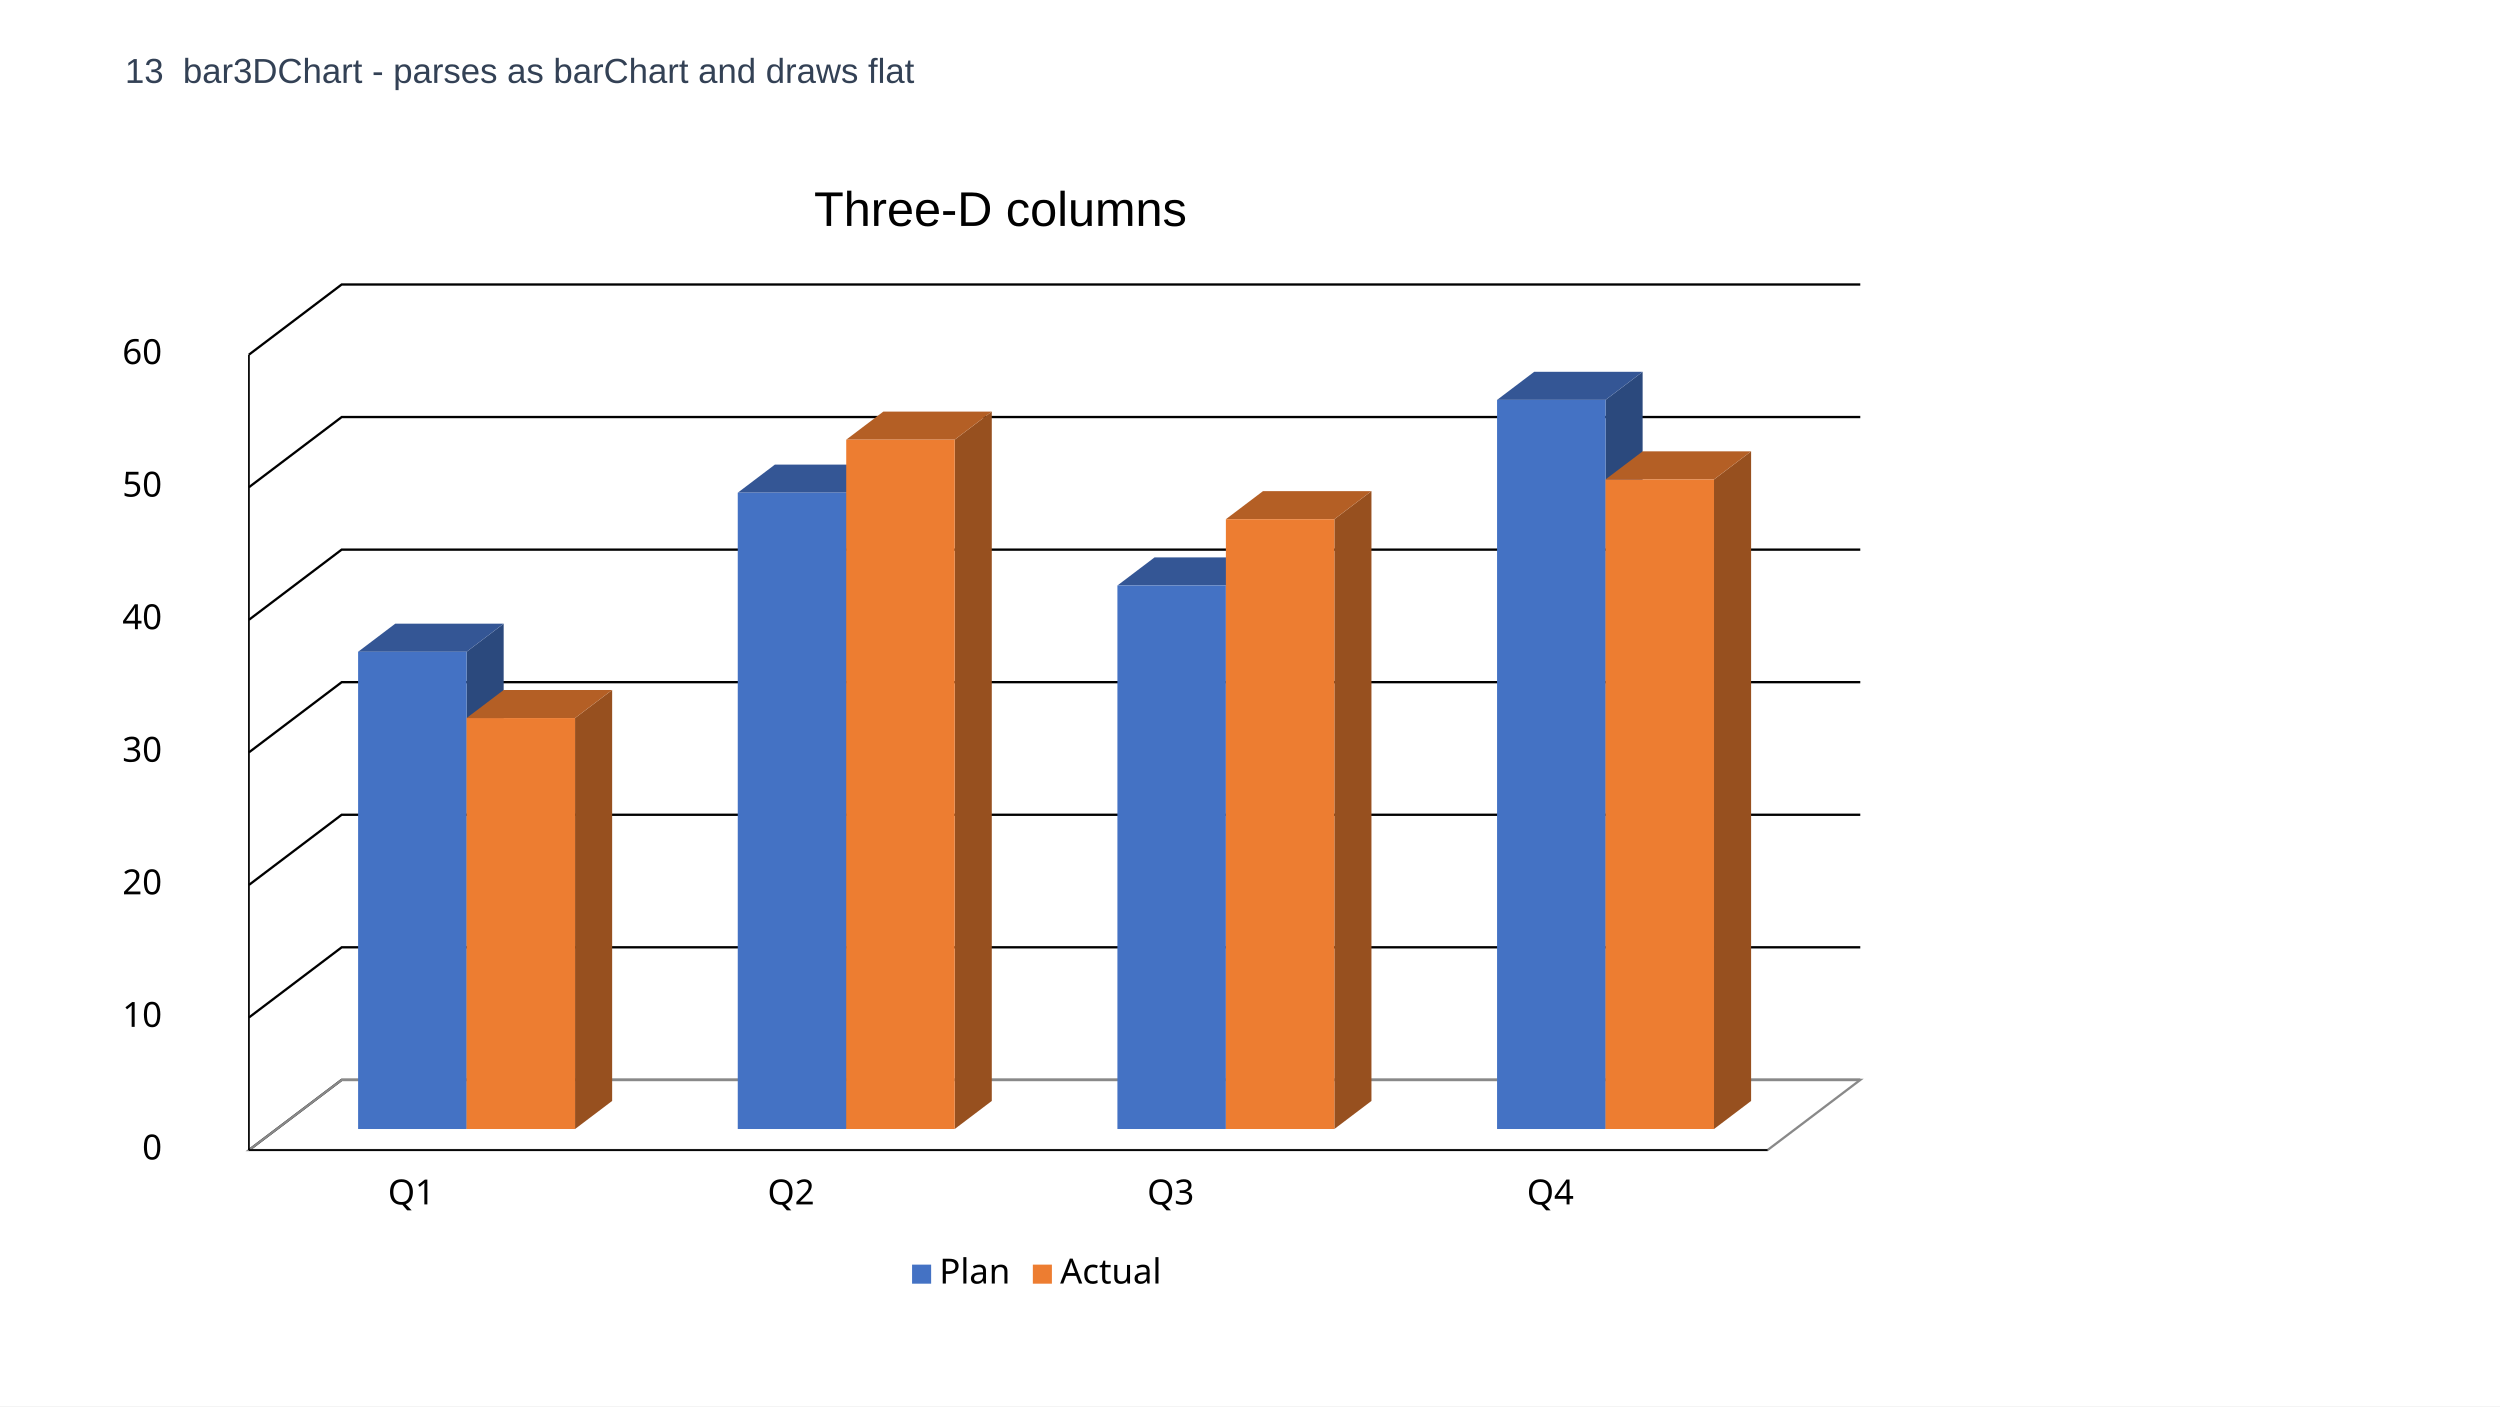
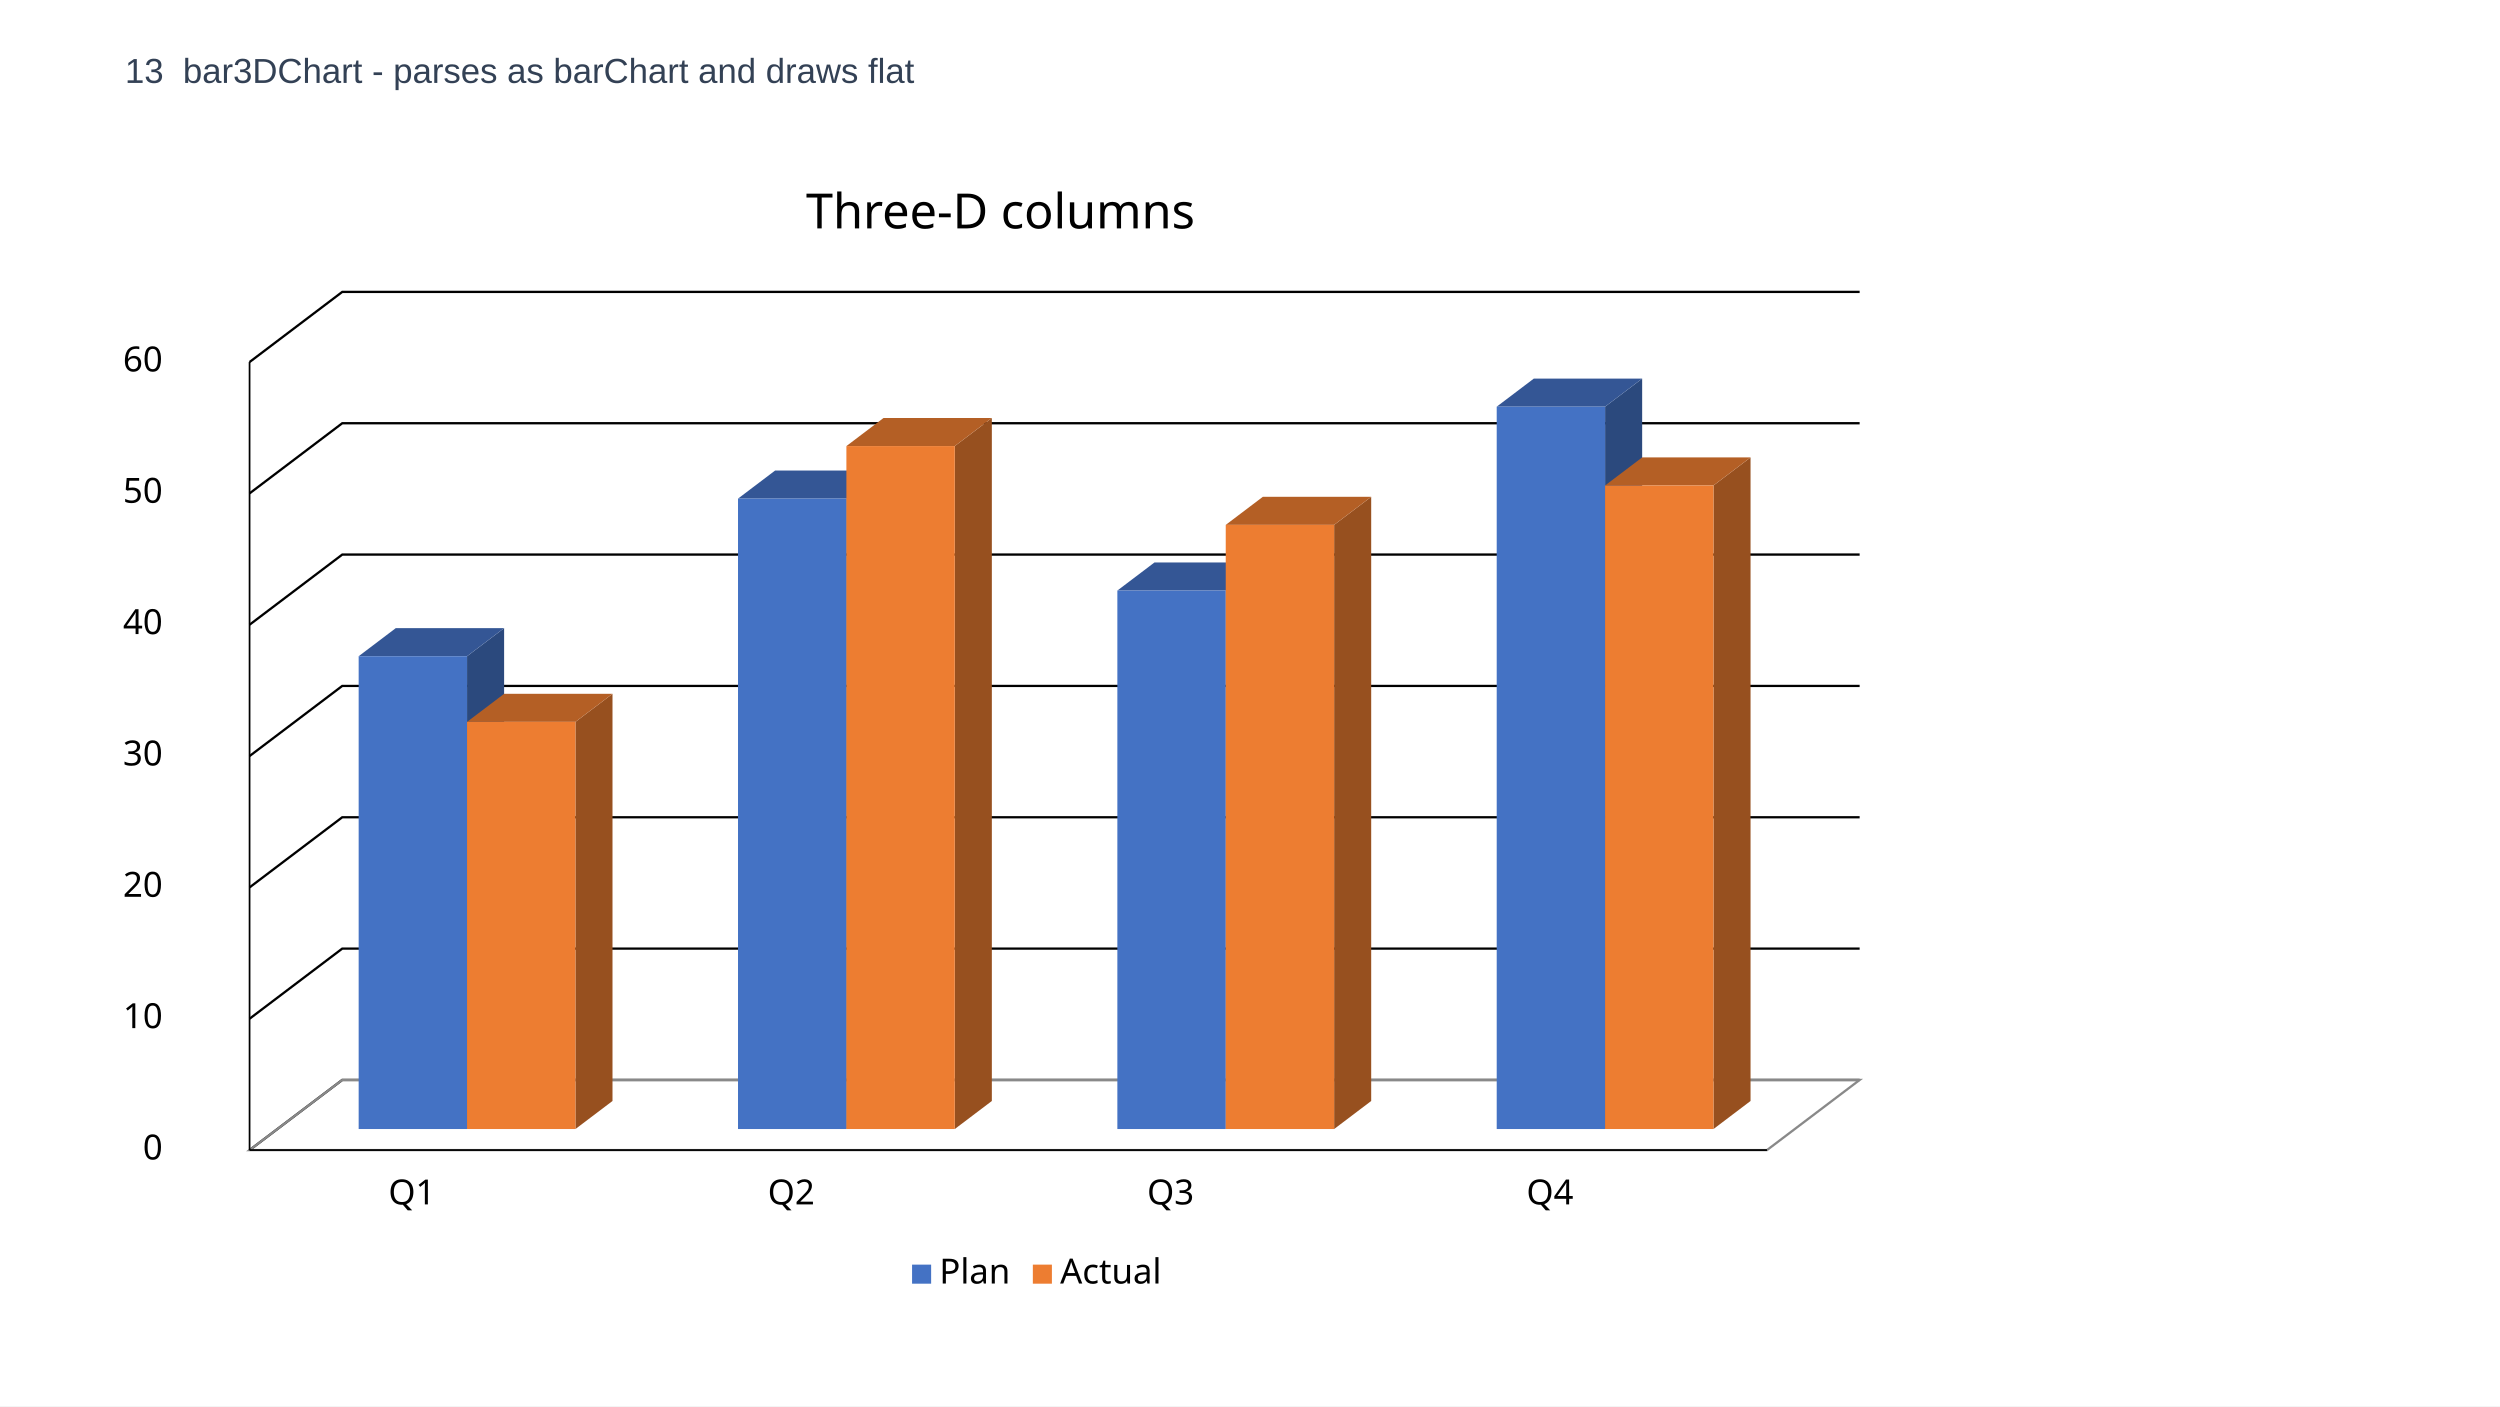
<svg xmlns="http://www.w3.org/2000/svg" viewBox="0 0 960 540" width="960" height="540">
  <rect width="960" height="540" fill="#ffffff" />
  <g role="img" aria-label="Caption" data-pptx-id="268.22" data-pptx-path="0" transform="translate(48, 18.667)">
    <rect fill="none" stroke="none" width="864" height="29.333" />
    <text x="0" y="13.174" xml:space="preserve">
      <tspan x="0" dy="0" text-anchor="start" font-size="13.333" font-family="Arial, Arimo, sans-serif" fill="#334155">13  bar3DChart - parses as barChart and draws flat</tspan>
    </text>
  </g>
  <g role="img" aria-label="bar3DChart" data-pptx-id="268.112" data-pptx-path="1" transform="translate(48, 61.333) scale(1, 1) translate(0, 0)">
-     <g transform="translate(0, 6.981)">
-       <rect fill="none" stroke="none" width="693.333" height="31.281" />
-       <text x="0" y="18.444" xml:space="preserve">
-         <tspan x="346.667" dy="0" text-anchor="middle" font-size="18.667" font-family="Arial, Arimo, sans-serif">Three-D columns</tspan>
-       </text>
-     </g>
-     <g transform="translate(47.586, 353.343)">
-       <path fill="none" stroke-width="0.667" stroke="#000000" d="M 0 20.214 L 26.712 0 L 464.071 0" transform="scale(1.333333, 1.333333)" />
-     </g>
-     <g transform="translate(47.586, 302.437)">
-       <path fill="none" stroke-width="0.667" stroke="#000000" d="M 0 20.214 L 26.712 0 L 464.071 0" transform="scale(1.333333, 1.333333)" />
-     </g>
-     <g transform="translate(47.586, 251.531)">
-       <path fill="none" stroke-width="0.667" stroke="#000000" d="M 0 20.214 L 26.712 0 L 464.071 0" transform="scale(1.333333, 1.333333)" />
-     </g>
-     <g transform="translate(47.586, 200.625)">
-       <path fill="none" stroke-width="0.667" stroke="#000000" d="M 0 20.214 L 26.712 0 L 464.071 0" transform="scale(1.333333, 1.333333)" />
-     </g>
-     <g transform="translate(47.586, 149.719)">
-       <path fill="none" stroke-width="0.667" stroke="#000000" d="M 0 20.214 L 26.712 0 L 464.071 0" transform="scale(1.333333, 1.333333)" />
-     </g>
-     <g transform="translate(47.586, 98.813)">
-       <path fill="none" stroke-width="0.667" stroke="#000000" d="M 0 20.214 L 26.712 0 L 464.071 0" transform="scale(1.333333, 1.333333)" />
-     </g>
-     <g transform="translate(47.586, 47.908)">
-       <path fill="none" stroke-width="0.667" stroke="#000000" d="M 0 20.214 L 26.712 0 L 464.071 0" transform="scale(1.333333, 1.333333)" />
-     </g>
-     <g transform="translate(47.586, 353.343)">
-       <path fill="none" stroke-width="0.667" stroke="#898989" d="M 0 20.214 L 26.712 0 L 464.071 0 L 437.36 20.214 Z" transform="scale(1.333333, 1.333333)" />
-     </g>
-     <g transform="translate(131.164, 178.167)">
-       <path fill="#2B497D" stroke="none" d="M 0 8.085 L 10.685 0 L 10.685 137.446 L 0 145.531 Z" transform="scale(1.333333, 1.333333)" />
-     </g>
-     <g transform="translate(89.511, 178.167)">
-       <path fill="#345695" stroke="none" d="M 0 8.085 L 31.24 8.085 L 41.925 0 L 10.685 0 Z" transform="scale(1.333333, 1.333333)" />
-     </g>
-     <g transform="translate(89.511, 188.948)">
-       <path fill="#4472c4" stroke="none" d="M 0 0 L 31.24 0 L 31.24 137.446 L 0 137.446 Z" transform="scale(1.333333, 1.333333)" />
-     </g>
-     <g transform="translate(172.818, 203.62)">
-       <path fill="#97501F" stroke="none" d="M 0 8.085 L 10.685 0 L 10.685 118.356 L 0 126.442 Z" transform="scale(1.333333, 1.333333)" />
-     </g>
-     <g transform="translate(131.164, 203.62)">
-       <path fill="#B45F25" stroke="none" d="M 0 8.085 L 31.24 8.085 L 41.925 0 L 10.685 0 Z" transform="scale(1.333333, 1.333333)" />
-     </g>
-     <g transform="translate(131.164, 214.401)">
-       <path fill="#ed7d31" stroke="none" d="M 0 0 L 31.24 0 L 31.24 118.356 L 0 118.356 Z" transform="scale(1.333333, 1.333333)" />
-     </g>
-     <g transform="translate(276.951, 117.08)">
-       <path fill="#2B497D" stroke="none" d="M 0 8.085 L 10.685 0 L 10.685 183.261 L 0 191.346 Z" transform="scale(1.333333, 1.333333)" />
-     </g>
-     <g transform="translate(235.298, 117.08)">
-       <path fill="#345695" stroke="none" d="M 0 8.085 L 31.24 8.085 L 41.925 0 L 10.685 0 Z" transform="scale(1.333333, 1.333333)" />
-     </g>
-     <g transform="translate(235.298, 127.861)">
-       <path fill="#4472c4" stroke="none" d="M 0 0 L 31.24 0 L 31.24 183.261 L 0 183.261 Z" transform="scale(1.333333, 1.333333)" />
-     </g>
-     <g transform="translate(318.604, 96.718)">
-       <path fill="#97501F" stroke="none" d="M 0 8.085 L 10.685 0 L 10.685 198.533 L 0 206.618 Z" transform="scale(1.333333, 1.333333)" />
-     </g>
-     <g transform="translate(276.951, 96.718)">
-       <path fill="#B45F25" stroke="none" d="M 0 8.085 L 31.24 8.085 L 41.925 0 L 10.685 0 Z" transform="scale(1.333333, 1.333333)" />
-     </g>
-     <g transform="translate(276.951, 107.498)">
-       <path fill="#ed7d31" stroke="none" d="M 0 0 L 31.24 0 L 31.24 198.533 L 0 198.533 Z" transform="scale(1.333333, 1.333333)" />
-     </g>
-     <g transform="translate(422.737, 152.714)">
-       <path fill="#2B497D" stroke="none" d="M 0 8.085 L 10.685 0 L 10.685 156.535 L 0 164.621 Z" transform="scale(1.333333, 1.333333)" />
-     </g>
-     <g transform="translate(381.084, 152.714)">
-       <path fill="#345695" stroke="none" d="M 0 8.085 L 31.24 8.085 L 41.925 0 L 10.685 0 Z" transform="scale(1.333333, 1.333333)" />
-     </g>
-     <g transform="translate(381.084, 163.495)">
-       <path fill="#4472c4" stroke="none" d="M 0 0 L 31.24 0 L 31.24 156.535 L 0 156.535 Z" transform="scale(1.333333, 1.333333)" />
-     </g>
-     <g transform="translate(464.391, 127.261)">
-       <path fill="#97501F" stroke="none" d="M 0 8.085 L 10.685 0 L 10.685 175.625 L 0 183.711 Z" transform="scale(1.333333, 1.333333)" />
-     </g>
-     <g transform="translate(422.737, 127.261)">
-       <path fill="#B45F25" stroke="none" d="M 0 8.085 L 31.24 8.085 L 41.925 0 L 10.685 0 Z" transform="scale(1.333333, 1.333333)" />
-     </g>
-     <g transform="translate(422.737, 138.042)">
-       <path fill="#ed7d31" stroke="none" d="M 0 0 L 31.24 0 L 31.24 175.625 L 0 175.625 Z" transform="scale(1.333333, 1.333333)" />
-     </g>
-     <g transform="translate(568.524, 81.446)">
-       <path fill="#2B497D" stroke="none" d="M 0 8.085 L 10.685 0 L 10.685 209.987 L 0 218.072 Z" transform="scale(1.333333, 1.333333)" />
-     </g>
-     <g transform="translate(526.871, 81.446)">
-       <path fill="#345695" stroke="none" d="M 0 8.085 L 31.24 8.085 L 41.925 0 L 10.685 0 Z" transform="scale(1.333333, 1.333333)" />
-     </g>
-     <g transform="translate(526.871, 92.227)">
-       <path fill="#4472c4" stroke="none" d="M 0 0 L 31.24 0 L 31.24 209.987 L 0 209.987 Z" transform="scale(1.333333, 1.333333)" />
-     </g>
-     <g transform="translate(610.177, 111.99)">
-       <path fill="#97501F" stroke="none" d="M 0 8.085 L 10.685 0 L 10.685 187.079 L 0 195.164 Z" transform="scale(1.333333, 1.333333)" />
-     </g>
-     <g transform="translate(568.524, 111.99)">
-       <path fill="#B45F25" stroke="none" d="M 0 8.085 L 31.24 8.085 L 41.925 0 L 10.685 0 Z" transform="scale(1.333333, 1.333333)" />
-     </g>
-     <g transform="translate(568.524, 122.77)">
-       <path fill="#ed7d31" stroke="none" d="M 0 0 L 31.24 0 L 31.24 187.079 L 0 187.079 Z" transform="scale(1.333333, 1.333333)" />
-     </g>
-     <g transform="translate(47.586, 74.859)">
-       <line stroke-width="0.667" stroke="#000000" fill="none" x1="0" y1="0" x2="0" y2="305.435" />
-     </g>
-     <g transform="translate(47.586, 380.294)">
-       <line stroke-width="0.667" stroke="#000000" fill="none" x1="0" y1="0" x2="583.146" y2="0" />
-     </g>
-     <g transform="translate(0, 371.651)">
-       <rect fill="none" stroke="none" width="35.23" height="24.414" />
-       <text x="0" y="12.243" xml:space="preserve">
-         <tspan x="35.23" dy="0" text-anchor="end" font-size="13.333" font-family="Aptos, Carlito, sans-serif" fill="#000000">0</tspan>
-       </text>
-     </g>
-     <g transform="translate(0, 320.745)">
-       <rect fill="none" stroke="none" width="35.23" height="24.414" />
-       <text x="0" y="12.243" xml:space="preserve">
-         <tspan x="35.23" dy="0" text-anchor="end" font-size="13.333" font-family="Aptos, Carlito, sans-serif" fill="#000000">10</tspan>
-       </text>
-     </g>
-     <g transform="translate(0, 269.839)">
-       <rect fill="none" stroke="none" width="35.23" height="24.414" />
-       <text x="0" y="12.243" xml:space="preserve">
-         <tspan x="35.23" dy="0" text-anchor="end" font-size="13.333" font-family="Aptos, Carlito, sans-serif" fill="#000000">20</tspan>
-       </text>
-     </g>
-     <g transform="translate(0, 218.933)">
-       <rect fill="none" stroke="none" width="35.23" height="24.414" />
-       <text x="0" y="12.243" xml:space="preserve">
-         <tspan x="35.23" dy="0" text-anchor="end" font-size="13.333" font-family="Aptos, Carlito, sans-serif" fill="#000000">30</tspan>
-       </text>
-     </g>
-     <g transform="translate(0, 168.027)">
-       <rect fill="none" stroke="none" width="35.23" height="24.414" />
-       <text x="0" y="12.243" xml:space="preserve">
-         <tspan x="35.23" dy="0" text-anchor="end" font-size="13.333" font-family="Aptos, Carlito, sans-serif" fill="#000000">40</tspan>
-       </text>
-     </g>
-     <g transform="translate(0, 117.122)">
-       <rect fill="none" stroke="none" width="35.23" height="24.414" />
-       <text x="0" y="12.243" xml:space="preserve">
-         <tspan x="35.23" dy="0" text-anchor="end" font-size="13.333" font-family="Aptos, Carlito, sans-serif" fill="#000000">50</tspan>
-       </text>
-     </g>
-     <g transform="translate(0, 66.216)">
-       <rect fill="none" stroke="none" width="35.23" height="24.414" />
-       <text x="0" y="12.243" xml:space="preserve">
-         <tspan x="35.23" dy="0" text-anchor="end" font-size="13.333" font-family="Aptos, Carlito, sans-serif" fill="#000000">60</tspan>
-       </text>
-     </g>
-     <g transform="translate(47.586, 388.917)">
-       <rect fill="none" stroke="none" width="145.787" height="24.414" />
-       <text x="0" y="12.243" xml:space="preserve">
-         <tspan x="72.893" dy="0" text-anchor="middle" font-size="13.333" font-family="Aptos, Carlito, sans-serif" fill="#000000">Q1</tspan>
-       </text>
-     </g>
-     <g transform="translate(193.373, 388.917)">
-       <rect fill="none" stroke="none" width="145.787" height="24.414" />
-       <text x="0" y="12.243" xml:space="preserve">
-         <tspan x="72.893" dy="0" text-anchor="middle" font-size="13.333" font-family="Aptos, Carlito, sans-serif" fill="#000000">Q2</tspan>
-       </text>
-     </g>
-     <g transform="translate(339.159, 388.917)">
-       <rect fill="none" stroke="none" width="145.787" height="24.414" />
-       <text x="0" y="12.243" xml:space="preserve">
-         <tspan x="72.893" dy="0" text-anchor="middle" font-size="13.333" font-family="Aptos, Carlito, sans-serif" fill="#000000">Q3</tspan>
-       </text>
-     </g>
-     <g transform="translate(484.946, 388.917)">
-       <rect fill="none" stroke="none" width="145.787" height="24.414" />
-       <text x="0" y="12.243" xml:space="preserve">
-         <tspan x="72.893" dy="0" text-anchor="middle" font-size="13.333" font-family="Aptos, Carlito, sans-serif" fill="#000000">Q4</tspan>
+     <g transform="translate(0, 9.231)">
+       <rect fill="none" stroke="none" width="693.333" height="34.18" />
+       <text x="0" y="17.141" xml:space="preserve">
+         <tspan x="346.667" dy="0" text-anchor="middle" font-size="18.667" font-family="Aptos, Carlito, sans-serif">Three-D columns</tspan>
+       </text>
+     </g>
+     <g transform="translate(47.834, 353.366)">
+       <path fill="none" stroke-width="0.667" stroke="#000000" d="M 0 20.198 L 26.69 0 L 463.7 0" transform="scale(1.333333, 1.333333)" />
+     </g>
+     <g transform="translate(47.834, 302.932)">
+       <path fill="none" stroke-width="0.667" stroke="#000000" d="M 0 20.198 L 26.69 0 L 463.7 0" transform="scale(1.333333, 1.333333)" />
+     </g>
+     <g transform="translate(47.834, 252.497)">
+       <path fill="none" stroke-width="0.667" stroke="#000000" d="M 0 20.198 L 26.69 0 L 463.7 0" transform="scale(1.333333, 1.333333)" />
+     </g>
+     <g transform="translate(47.834, 202.063)">
+       <path fill="none" stroke-width="0.667" stroke="#000000" d="M 0 20.198 L 26.69 0 L 463.7 0" transform="scale(1.333333, 1.333333)" />
+     </g>
+     <g transform="translate(47.834, 151.628)">
+       <path fill="none" stroke-width="0.667" stroke="#000000" d="M 0 20.198 L 26.69 0 L 463.7 0" transform="scale(1.333333, 1.333333)" />
+     </g>
+     <g transform="translate(47.834, 101.194)">
+       <path fill="none" stroke-width="0.667" stroke="#000000" d="M 0 20.198 L 26.69 0 L 463.7 0" transform="scale(1.333333, 1.333333)" />
+     </g>
+     <g transform="translate(47.834, 50.76)">
+       <path fill="none" stroke-width="0.667" stroke="#000000" d="M 0 20.198 L 26.69 0 L 463.7 0" transform="scale(1.333333, 1.333333)" />
+     </g>
+     <g transform="translate(47.834, 353.366)">
+       <path fill="none" stroke-width="0.667" stroke="#898989" d="M 0 20.198 L 26.69 0 L 463.7 0 L 437.01 20.198 Z" transform="scale(1.333333, 1.333333)" />
+     </g>
+     <g transform="translate(131.345, 179.881)">
+       <path fill="#2B497D" stroke="none" d="M 0 8.079 L 10.676 0 L 10.676 136.173 L 0 144.252 Z" transform="scale(1.333333, 1.333333)" />
+     </g>
+     <g transform="translate(89.725, 179.881)">
+       <path fill="#345695" stroke="none" d="M 0 8.079 L 31.215 8.079 L 41.891 0 L 10.676 0 Z" transform="scale(1.333333, 1.333333)" />
+     </g>
+     <g transform="translate(89.725, 190.653)">
+       <path fill="#4472c4" stroke="none" d="M 0 0 L 31.215 0 L 31.215 136.173 L 0 136.173 Z" transform="scale(1.333333, 1.333333)" />
+     </g>
+     <g transform="translate(172.965, 205.098)">
+       <path fill="#97501F" stroke="none" d="M 0 8.079 L 10.676 0 L 10.676 117.26 L 0 125.339 Z" transform="scale(1.333333, 1.333333)" />
+     </g>
+     <g transform="translate(131.345, 205.098)">
+       <path fill="#B45F25" stroke="none" d="M 0 8.079 L 31.215 8.079 L 41.891 0 L 10.676 0 Z" transform="scale(1.333333, 1.333333)" />
+     </g>
+     <g transform="translate(131.345, 215.87)">
+       <path fill="#ed7d31" stroke="none" d="M 0 0 L 31.215 0 L 31.215 117.26 L 0 117.26 Z" transform="scale(1.333333, 1.333333)" />
+     </g>
+     <g transform="translate(277.015, 119.36)">
+       <path fill="#2B497D" stroke="none" d="M 0 8.079 L 10.676 0 L 10.676 181.564 L 0 189.643 Z" transform="scale(1.333333, 1.333333)" />
+     </g>
+     <g transform="translate(235.395, 119.36)">
+       <path fill="#345695" stroke="none" d="M 0 8.079 L 31.215 8.079 L 41.891 0 L 10.676 0 Z" transform="scale(1.333333, 1.333333)" />
+     </g>
+     <g transform="translate(235.395, 130.132)">
+       <path fill="#4472c4" stroke="none" d="M 0 0 L 31.215 0 L 31.215 181.564 L 0 181.564 Z" transform="scale(1.333333, 1.333333)" />
+     </g>
+     <g transform="translate(318.635, 99.186)">
+       <path fill="#97501F" stroke="none" d="M 0 8.079 L 10.676 0 L 10.676 196.694 L 0 204.773 Z" transform="scale(1.333333, 1.333333)" />
+     </g>
+     <g transform="translate(277.015, 99.186)">
+       <path fill="#B45F25" stroke="none" d="M 0 8.079 L 31.215 8.079 L 41.891 0 L 10.676 0 Z" transform="scale(1.333333, 1.333333)" />
+     </g>
+     <g transform="translate(277.015, 109.958)">
+       <path fill="#ed7d31" stroke="none" d="M 0 0 L 31.215 0 L 31.215 196.694 L 0 196.694 Z" transform="scale(1.333333, 1.333333)" />
+     </g>
+     <g transform="translate(422.685, 154.664)">
+       <path fill="#2B497D" stroke="none" d="M 0 8.079 L 10.676 0 L 10.676 155.086 L 0 163.165 Z" transform="scale(1.333333, 1.333333)" />
+     </g>
+     <g transform="translate(381.065, 154.664)">
+       <path fill="#345695" stroke="none" d="M 0 8.079 L 31.215 8.079 L 41.891 0 L 10.676 0 Z" transform="scale(1.333333, 1.333333)" />
+     </g>
+     <g transform="translate(381.065, 165.436)">
+       <path fill="#4472c4" stroke="none" d="M 0 0 L 31.215 0 L 31.215 155.086 L 0 155.086 Z" transform="scale(1.333333, 1.333333)" />
+     </g>
+     <g transform="translate(464.305, 129.447)">
+       <path fill="#97501F" stroke="none" d="M 0 8.079 L 10.676 0 L 10.676 173.999 L 0 182.078 Z" transform="scale(1.333333, 1.333333)" />
+     </g>
+     <g transform="translate(422.685, 129.447)">
+       <path fill="#B45F25" stroke="none" d="M 0 8.079 L 31.215 8.079 L 41.891 0 L 10.676 0 Z" transform="scale(1.333333, 1.333333)" />
+     </g>
+     <g transform="translate(422.685, 140.219)">
+       <path fill="#ed7d31" stroke="none" d="M 0 0 L 31.215 0 L 31.215 173.999 L 0 173.999 Z" transform="scale(1.333333, 1.333333)" />
+     </g>
+     <g transform="translate(568.355, 84.056)">
+       <path fill="#2B497D" stroke="none" d="M 0 8.079 L 10.676 0 L 10.676 208.042 L 0 216.121 Z" transform="scale(1.333333, 1.333333)" />
+     </g>
+     <g transform="translate(526.735, 84.056)">
+       <path fill="#345695" stroke="none" d="M 0 8.079 L 31.215 8.079 L 41.891 0 L 10.676 0 Z" transform="scale(1.333333, 1.333333)" />
+     </g>
+     <g transform="translate(526.735, 94.828)">
+       <path fill="#4472c4" stroke="none" d="M 0 0 L 31.215 0 L 31.215 208.042 L 0 208.042 Z" transform="scale(1.333333, 1.333333)" />
+     </g>
+     <g transform="translate(609.975, 114.316)">
+       <path fill="#97501F" stroke="none" d="M 0 8.079 L 10.676 0 L 10.676 185.346 L 0 193.425 Z" transform="scale(1.333333, 1.333333)" />
+     </g>
+     <g transform="translate(568.355, 114.316)">
+       <path fill="#B45F25" stroke="none" d="M 0 8.079 L 31.215 8.079 L 41.891 0 L 10.676 0 Z" transform="scale(1.333333, 1.333333)" />
+     </g>
+     <g transform="translate(568.355, 125.089)">
+       <path fill="#ed7d31" stroke="none" d="M 0 0 L 31.215 0 L 31.215 185.346 L 0 185.346 Z" transform="scale(1.333333, 1.333333)" />
+     </g>
+     <g transform="translate(47.834, 77.69)">
+       <line stroke-width="0.667" stroke="#000000" fill="none" x1="0" y1="0" x2="0" y2="302.606" />
+     </g>
+     <g transform="translate(47.834, 380.296)">
+       <line stroke-width="0.667" stroke="#000000" fill="none" x1="0" y1="0" x2="582.68" y2="0" />
+     </g>
+     <g transform="translate(0, 371.653)">
+       <rect fill="none" stroke="none" width="35.477" height="24.414" />
+       <text x="0" y="12.243" xml:space="preserve">
+         <tspan x="35.477" dy="0" text-anchor="end" font-size="13.333" font-family="Aptos, Carlito, sans-serif" fill="#000000">0</tspan>
+       </text>
+     </g>
+     <g transform="translate(0, 321.218)">
+       <rect fill="none" stroke="none" width="35.477" height="24.414" />
+       <text x="0" y="12.243" xml:space="preserve">
+         <tspan x="35.477" dy="0" text-anchor="end" font-size="13.333" font-family="Aptos, Carlito, sans-serif" fill="#000000">10</tspan>
+       </text>
+     </g>
+     <g transform="translate(0, 270.784)">
+       <rect fill="none" stroke="none" width="35.477" height="24.414" />
+       <text x="0" y="12.243" xml:space="preserve">
+         <tspan x="35.477" dy="0" text-anchor="end" font-size="13.333" font-family="Aptos, Carlito, sans-serif" fill="#000000">20</tspan>
+       </text>
+     </g>
+     <g transform="translate(0, 220.349)">
+       <rect fill="none" stroke="none" width="35.477" height="24.414" />
+       <text x="0" y="12.243" xml:space="preserve">
+         <tspan x="35.477" dy="0" text-anchor="end" font-size="13.333" font-family="Aptos, Carlito, sans-serif" fill="#000000">30</tspan>
+       </text>
+     </g>
+     <g transform="translate(0, 169.915)">
+       <rect fill="none" stroke="none" width="35.477" height="24.414" />
+       <text x="0" y="12.243" xml:space="preserve">
+         <tspan x="35.477" dy="0" text-anchor="end" font-size="13.333" font-family="Aptos, Carlito, sans-serif" fill="#000000">40</tspan>
+       </text>
+     </g>
+     <g transform="translate(0, 119.481)">
+       <rect fill="none" stroke="none" width="35.477" height="24.414" />
+       <text x="0" y="12.243" xml:space="preserve">
+         <tspan x="35.477" dy="0" text-anchor="end" font-size="13.333" font-family="Aptos, Carlito, sans-serif" fill="#000000">50</tspan>
+       </text>
+     </g>
+     <g transform="translate(0, 69.046)">
+       <rect fill="none" stroke="none" width="35.477" height="24.414" />
+       <text x="0" y="12.243" xml:space="preserve">
+         <tspan x="35.477" dy="0" text-anchor="end" font-size="13.333" font-family="Aptos, Carlito, sans-serif" fill="#000000">60</tspan>
+       </text>
+     </g>
+     <g transform="translate(47.834, 388.918)">
+       <rect fill="none" stroke="none" width="145.67" height="24.414" />
+       <text x="0" y="12.243" xml:space="preserve">
+         <tspan x="72.835" dy="0" text-anchor="middle" font-size="13.333" font-family="Aptos, Carlito, sans-serif" fill="#000000">Q1</tspan>
+       </text>
+     </g>
+     <g transform="translate(193.504, 388.918)">
+       <rect fill="none" stroke="none" width="145.67" height="24.414" />
+       <text x="0" y="12.243" xml:space="preserve">
+         <tspan x="72.835" dy="0" text-anchor="middle" font-size="13.333" font-family="Aptos, Carlito, sans-serif" fill="#000000">Q2</tspan>
+       </text>
+     </g>
+     <g transform="translate(339.174, 388.918)">
+       <rect fill="none" stroke="none" width="145.67" height="24.414" />
+       <text x="0" y="12.243" xml:space="preserve">
+         <tspan x="72.835" dy="0" text-anchor="middle" font-size="13.333" font-family="Aptos, Carlito, sans-serif" fill="#000000">Q3</tspan>
+       </text>
+     </g>
+     <g transform="translate(484.844, 388.918)">
+       <rect fill="none" stroke="none" width="145.67" height="24.414" />
+       <text x="0" y="12.243" xml:space="preserve">
+         <tspan x="72.835" dy="0" text-anchor="middle" font-size="13.333" font-family="Aptos, Carlito, sans-serif" fill="#000000">Q4</tspan>
      </text>
    </g>
    <g transform="translate(302.235, 424.283)">
      <rect fill="#4472c4" stroke="none" width="7.32" height="7.32" />
    </g>
    <g transform="translate(312.715, 419.3)">
      <rect fill="none" stroke="none" width="38.932" height="24.414" />
      <text x="0" y="12.243" xml:space="preserve">
        <tspan x="0" dy="0" text-anchor="start" font-size="13.333" font-family="Aptos, Carlito, sans-serif" fill="#000000">Plan</tspan>
      </text>
    </g>
    <g transform="translate(348.61, 424.283)">
      <rect fill="#ed7d31" stroke="none" width="7.32" height="7.32" />
    </g>
    <g transform="translate(359.09, 419.3)">
      <rect fill="none" stroke="none" width="50.501" height="24.414" />
      <text x="0" y="12.243" xml:space="preserve">
        <tspan x="0" dy="0" text-anchor="start" font-size="13.333" font-family="Aptos, Carlito, sans-serif" fill="#000000">Actual</tspan>
      </text>
    </g>
  </g>
</svg>
